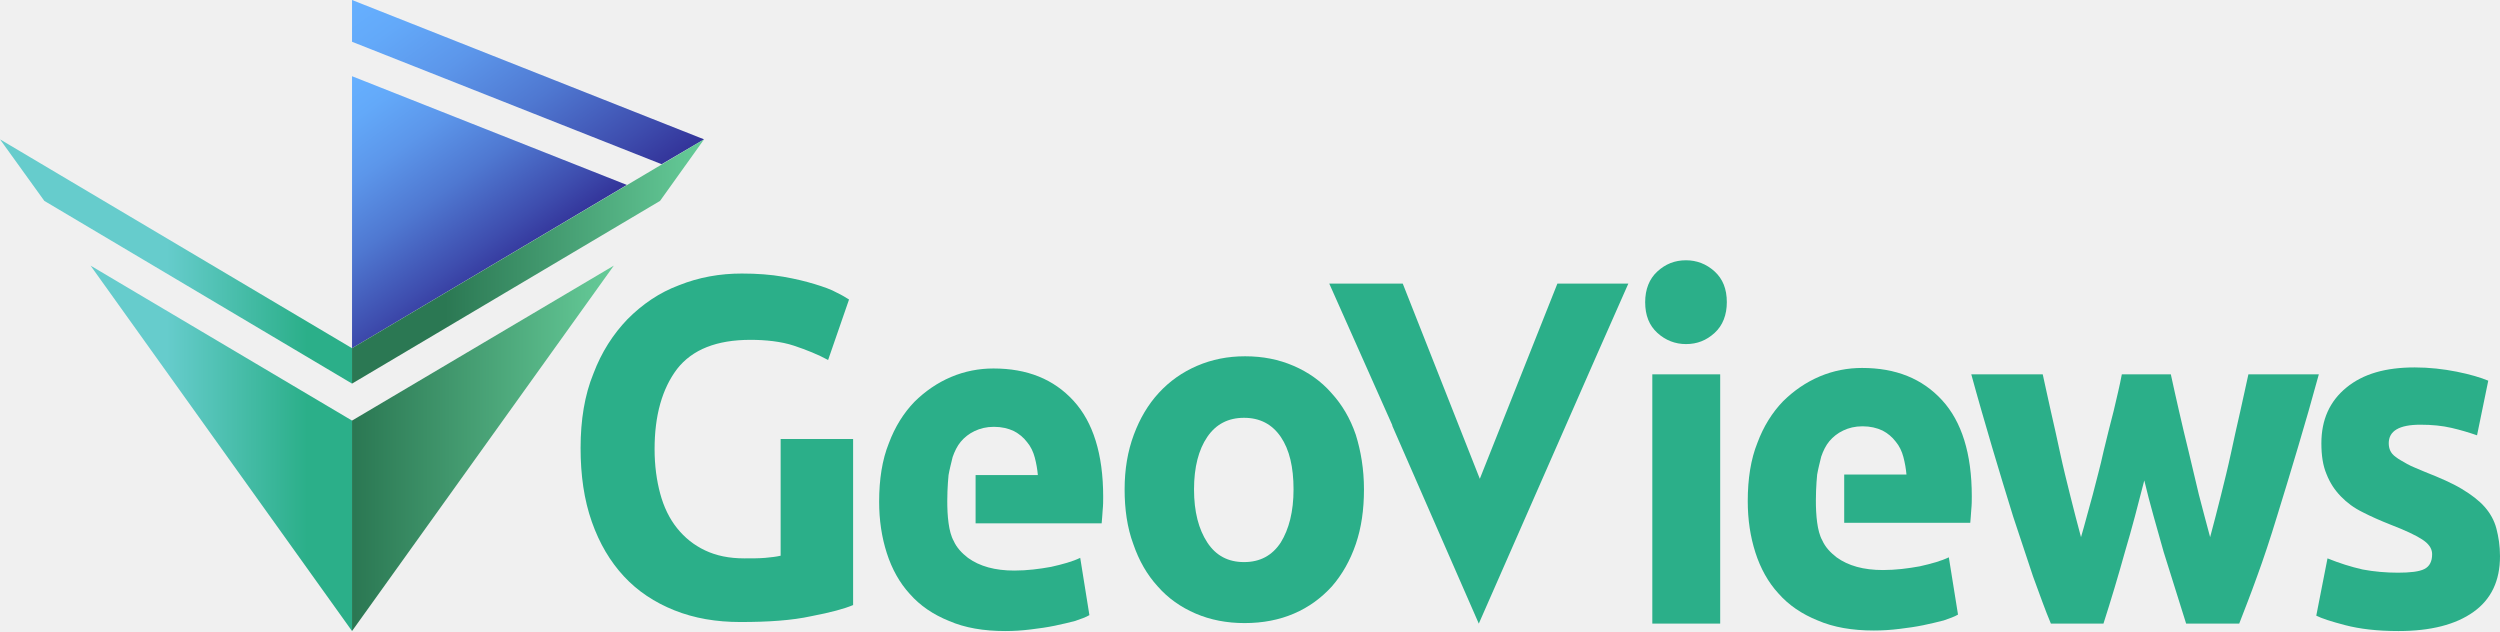
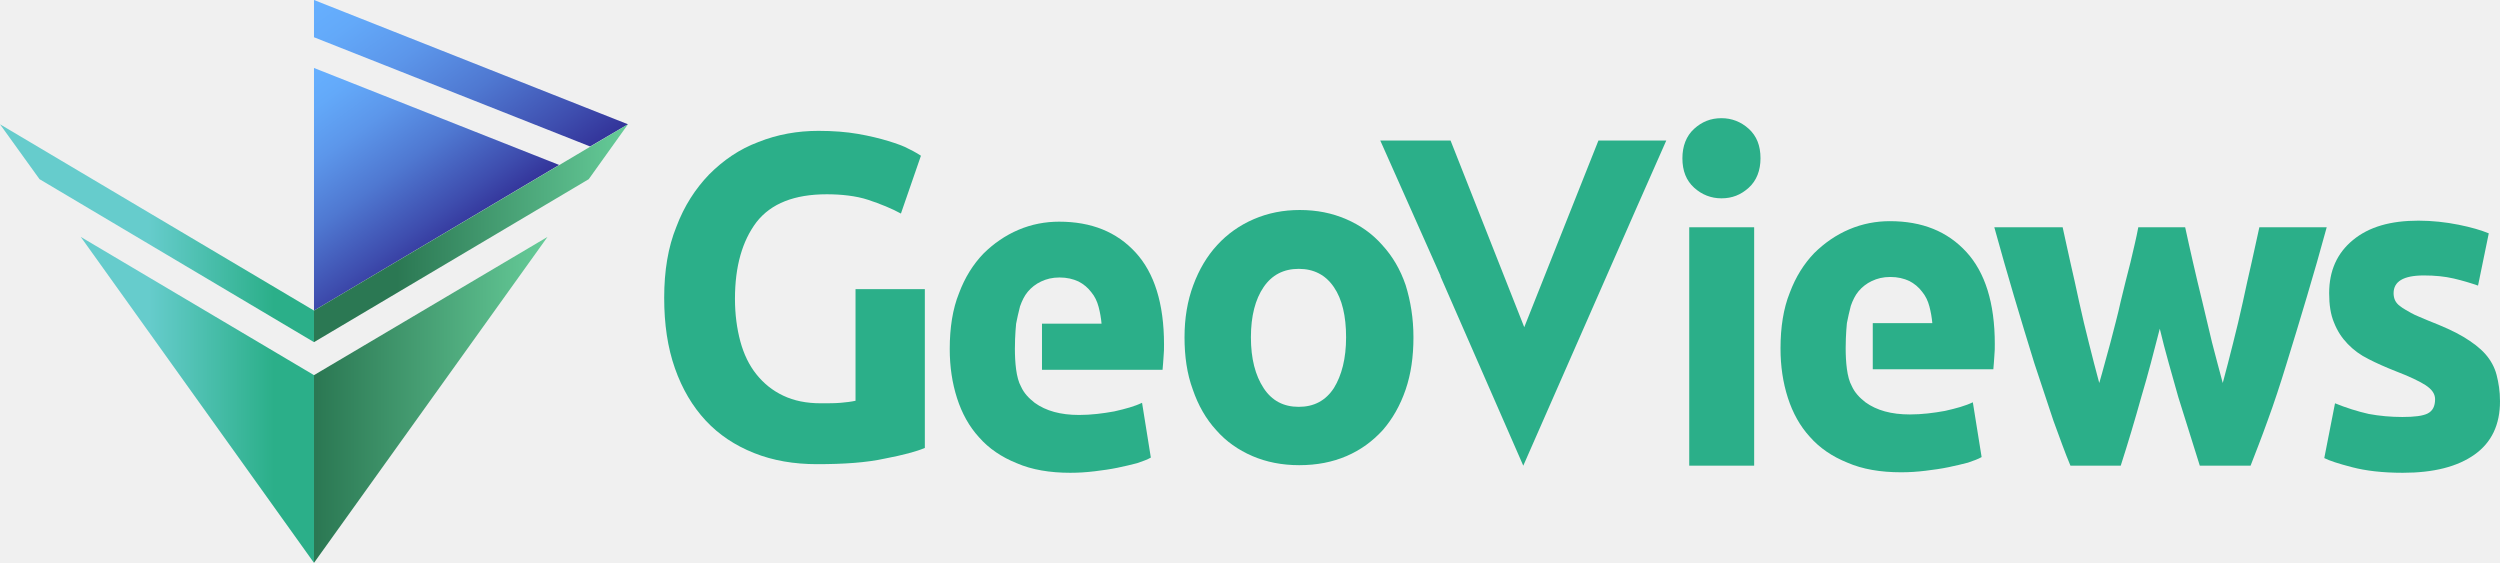
- <svg xmlns="http://www.w3.org/2000/svg" height="100" width="396.173" xml:space="preserve" viewBox="0 0 396.173 100" y="0px" x="0px" id="Layer_2" version="1.1">
+ <svg xmlns="http://www.w3.org/2000/svg" height="100" width="444.171" xml:space="preserve" viewBox="0 0 444.171 100" y="0px" x="0px" id="Layer_2" version="1.1">
  <defs id="defs2376" />
  <style id="style2279" type="text/css">
	.st0{fill:url(#SVGID_1_);}
	.st1{fill:url(#SVGID_2_);}
	.st2{fill:url(#SVGID_3_);}
	.st3{fill:url(#SVGID_4_);}
	.st4{fill:url(#SVGID_5_);}
	.st5{fill:url(#SVGID_6_);}
	.st6{fill:#2BAF89;}
	.st7{fill:url(#SVGID_7_);}
	.st8{opacity:0.2;fill:url(#SVGID_8_);enable-background:new    ;}
	.st9{fill:url(#SVGID_9_);}
	.st10{opacity:0.2;fill:url(#SVGID_10_);enable-background:new    ;}
	.st11{fill:url(#SVGID_11_);}
	.st12{fill:url(#SVGID_12_);}
	.st13{fill:url(#SVGID_13_);}
	.st14{fill:url(#SVGID_14_);}
	.st15{fill:#BF202E;}
	.st16{fill:url(#SVGID_15_);}
	.st17{fill:url(#SVGID_16_);}
	.st18{fill:url(#SVGID_17_);}
	.st19{fill:url(#SVGID_18_);}
	.st20{fill:url(#SVGID_19_);}
	.st21{fill:url(#SVGID_20_);}
	.st22{fill:url(#SVGID_21_);}
	.st23{opacity:0.2;fill:url(#SVGID_22_);enable-background:new    ;}
	.st24{fill:url(#SVGID_23_);}
	.st25{opacity:0.2;fill:url(#SVGID_24_);enable-background:new    ;}
	.st26{fill:url(#SVGID_25_);}
	.st27{fill:url(#SVGID_26_);}
	.st28{fill:url(#SVGID_27_);}
	.st29{fill:url(#SVGID_28_);}
	.st30{fill:url(#SVGID_29_);}
	.st31{fill:url(#SVGID_30_);}
	.st32{fill:url(#SVGID_31_);}
	.st33{fill:url(#SVGID_32_);}
	.st34{fill:url(#SVGID_33_);}
	.st35{fill:url(#SVGID_34_);}
	.st36{fill:#333399;}
	.st37{fill:#2B7853;}
	.st38{fill:url(#SVGID_35_);}
	.st39{fill:url(#SVGID_36_);}
	.st40{fill:url(#SVGID_37_);}
	.st41{fill:url(#SVGID_38_);}
	.st42{fill:url(#SVGID_39_);}
	.st43{fill:url(#SVGID_40_);}
	.st44{fill:#FFFFFF;}
	.st45{fill:url(#SVGID_41_);}
	.st46{fill:url(#SVGID_42_);}
	.st47{fill:url(#SVGID_43_);}
	.st48{fill:url(#SVGID_44_);}
	.st49{fill:url(#SVGID_45_);}
	.st50{fill:url(#SVGID_46_);}
	.st51{fill:url(#SVGID_47_);}
	.st52{fill:url(#SVGID_48_);}
	.st53{fill:url(#SVGID_49_);}
	.st54{fill:url(#SVGID_50_);}
	.st55{fill:url(#SVGID_51_);}
	.st56{fill:url(#SVGID_52_);}
	.st57{fill:url(#SVGID_53_);}
	.st58{fill:url(#SVGID_54_);}
	.st59{fill:url(#SVGID_55_);}
	.st60{fill:url(#SVGID_56_);}
	.st61{fill:url(#SVGID_57_);}
	.st62{fill:url(#SVGID_58_);}
	.st63{fill:url(#SVGID_59_);}
	.st64{fill:url(#SVGID_60_);}
	.st65{fill:url(#SVGID_61_);}
	.st66{fill:url(#SVGID_62_);}
	.st67{fill:url(#SVGID_63_);}
	.st68{fill:url(#SVGID_64_);}
	.st69{fill:url(#SVGID_65_);}
	.st70{fill:url(#SVGID_66_);}
	.st71{fill:url(#SVGID_67_);}
	.st72{fill:url(#SVGID_68_);}
	.st73{fill:url(#SVGID_69_);}
	.st74{fill:url(#SVGID_70_);}
	.st75{fill:url(#SVGID_71_);}
	.st76{fill:url(#SVGID_72_);}
	.st77{fill:url(#SVGID_73_);}
	.st78{fill:url(#SVGID_74_);}
	.st79{fill:url(#SVGID_75_);}
	.st80{fill:url(#SVGID_76_);}
	.st81{fill:url(#SVGID_77_);}
	.st82{fill:url(#SVGID_78_);}
	.st83{fill:url(#SVGID_79_);}
	.st84{fill:url(#SVGID_80_);}
	.st85{fill:url(#SVGID_81_);}
	.st86{fill:url(#SVGID_82_);}
</style>
-   <g transform="translate(-124.9,-46.8)" id="g2447">
-     <g id="g2343" transform="matrix(0.5053057,0,0,0.5053057,61.78732,23.15169)">
+   <g id="g3429">
+     <g style="opacity:1;stop-opacity:1" id="g2343" transform="matrix(0.5053057,0,0,0.5053057,-63.11268,-23.64831)">
      <g id="g2311">
        <linearGradient id="SVGID_1_" gradientUnits="userSpaceOnUse" x1="257.931" y1="30.356" x2="316.853" y2="111.456">
          <stop offset="0" style="stop-color:#66B0FF" id="stop2281" />
          <stop offset="0.143" style="stop-color:#63A9F9" id="stop2283" />
          <stop offset="0.348" style="stop-color:#5C96EA" id="stop2285" />
          <stop offset="0.589" style="stop-color:#4F78D1" id="stop2287" />
          <stop offset="0.856" style="stop-color:#3E4DAE" id="stop2289" />
          <stop offset="1" style="stop-color:#333399" id="stop2291" />
        </linearGradient>
        <polygon class="st0" points="345.7,90.5 235.3,46.8 235.3,59.9 332.4,98.3 " id="polygon2294" style="fill:url(#SVGID_1_)" />
        <linearGradient id="SVGID_2_" gradientUnits="userSpaceOnUse" x1="235.127" y1="70.824" x2="281.124" y2="134.133">
          <stop offset="0" style="stop-color:#66B0FF" id="stop2296" />
          <stop offset="0.143" style="stop-color:#63A9F9" id="stop2298" />
          <stop offset="0.348" style="stop-color:#5C96EA" id="stop2300" />
          <stop offset="0.589" style="stop-color:#4F78D1" id="stop2302" />
          <stop offset="0.856" style="stop-color:#3E4DAE" id="stop2304" />
          <stop offset="1" style="stop-color:#333399" id="stop2306" />
        </linearGradient>
-         <polygon class="st1" points="321.5,104.8 235.3,70.7 235.3,156 " id="polygon2309" style="fill:url(#SVGID_2_)" />
+         <polygon class="st1" points="235.3,70.7 235.3,156 321.5,104.8 " id="polygon2309" style="fill:url(#SVGID_2_)" />
      </g>
      <g id="g2341">
        <linearGradient id="SVGID_3_" gradientUnits="userSpaceOnUse" x1="235.307" y1="184.332" x2="124.945" y2="184.332" gradientTransform="matrix(1,0,0,-1,0,371.7252)">
          <stop offset="0.128" style="stop-color:#2BAF89" id="stop2313" />
          <stop offset="0.527" style="stop-color:#66CCCC" id="stop2315" />
        </linearGradient>
-         <polygon class="st2" points="235.3,178.7 153.3,130.1 235.3,244.7 " id="polygon2318" style="fill:url(#SVGID_3_)" />
+         <polygon class="st2" points="153.3,130.1 235.3,244.7 235.3,178.7 " id="polygon2318" style="fill:url(#SVGID_3_)" />
        <linearGradient id="SVGID_4_" gradientUnits="userSpaceOnUse" x1="235.307" y1="242.932" x2="124.907" y2="242.932" gradientTransform="matrix(1,0,0,-1,0,371.7252)">
          <stop offset="0.128" style="stop-color:#2BAF89" id="stop2320" />
          <stop offset="0.527" style="stop-color:#66CCCC" id="stop2322" />
        </linearGradient>
        <polygon class="st3" points="235.3,156 124.9,90.5 138.8,109.8 235.3,167.1 " id="polygon2325" style="fill:url(#SVGID_4_)" />
        <linearGradient id="SVGID_5_" gradientUnits="userSpaceOnUse" x1="235.307" y1="242.932" x2="345.707" y2="242.932" gradientTransform="matrix(1,0,0,-1,0,371.7252)">
          <stop offset="0.264" style="stop-color:#2B7853" id="stop2327" />
          <stop offset="1" style="stop-color:#66CC99" id="stop2329" />
        </linearGradient>
        <polygon class="st4" points="235.3,167.1 331.9,109.8 345.7,90.5 235.3,156 " id="polygon2332" style="fill:url(#SVGID_5_)" />
        <linearGradient id="SVGID_6_" gradientUnits="userSpaceOnUse" x1="207.015" y1="184.332" x2="317.404" y2="184.332" gradientTransform="matrix(1,0,0,-1,0,371.7252)">
          <stop offset="0.264" style="stop-color:#2B7853" id="stop2334" />
          <stop offset="1" style="stop-color:#66CC99" id="stop2336" />
        </linearGradient>
-         <polygon class="st5" points="317.4,130.1 235.3,178.7 235.3,244.7 " id="polygon2339" style="fill:url(#SVGID_6_)" />
+         <polygon class="st5" points="235.3,178.7 235.3,244.7 317.4,130.1 " id="polygon2339" style="fill:url(#SVGID_6_)" />
      </g>
    </g>
-     <g id="g2371" transform="matrix(0.8087414,0,0,0.8405463,178.5709,-145.9623)">
+     <g style="opacity:1;stop-opacity:1" id="g2371" transform="matrix(0.8672316,0,0,0.9013367,76.89843,-229.9356)">
      <g id="g2357">
        <path class="st6" d="m 272,286.3 c 0,2.4 -0.8,4.4 -2.4,5.8 -1.6,1.4 -3.4,2.1 -5.6,2.1 -2.1,0 -4,-0.7 -5.6,-2.1 -1.6,-1.4 -2.4,-3.3 -2.4,-5.8 0,-2.4 0.8,-4.4 2.4,-5.8 1.6,-1.4 3.4,-2.1 5.6,-2.1 2.1,0 4,0.7 5.6,2.1 1.6,1.4 2.4,3.3 2.4,5.8 z m -1.3,60.6 h -13.3 v -47 h 13.3 z" id="path2345" />
        <path class="st6" d="m 353.8,319.9 c -1.2,4.5 -2.4,9 -3.8,13.5 -1.3,4.5 -2.7,9 -4.2,13.5 h -10.3 c -1.1,-2.5 -2.2,-5.5 -3.5,-8.9 -1.2,-3.5 -2.5,-7.2 -3.9,-11.3 -1.3,-4.1 -2.7,-8.4 -4.1,-13 -1.4,-4.6 -2.8,-9.2 -4.1,-13.8 h 14 c 0.5,2.1 1,4.5 1.6,7 0.6,2.5 1.2,5.1 1.8,7.8 0.6,2.7 1.3,5.4 2,8.1 0.7,2.7 1.4,5.3 2.1,7.8 0.8,-2.6 1.5,-5.3 2.3,-8 0.7,-2.7 1.5,-5.4 2.1,-8.1 0.7,-2.7 1.3,-5.2 2,-7.7 0.6,-2.5 1.2,-4.8 1.6,-6.9 h 9.6 c 0.5,2.1 1,4.5 1.6,6.9 0.6,2.5 1.2,5 1.9,7.7 0.7,2.7 1.3,5.4 2,8.1 0.7,2.7 1.5,5.4 2.2,8 0.7,-2.5 1.4,-5.1 2.1,-7.8 0.7,-2.7 1.4,-5.4 2,-8.1 0.6,-2.7 1.2,-5.3 1.8,-7.8 0.6,-2.5 1.1,-4.9 1.6,-7 H 388 c -1.3,4.6 -2.7,9.3 -4.1,13.8 -1.4,4.6 -2.8,8.9 -4.1,13 -1.3,4.1 -2.6,7.9 -3.9,11.3 -1.3,3.5 -2.5,6.4 -3.5,8.9 H 362 c -1.5,-4.5 -2.9,-9 -4.4,-13.5 -1.3,-4.5 -2.7,-9 -3.8,-13.5 z" id="path2347" />
        <path class="st6" d="m 403.5,337.3 c 2.4,0 4.2,-0.2 5.2,-0.7 1,-0.5 1.5,-1.4 1.5,-2.8 0,-1.1 -0.7,-2 -2,-2.8 -1.3,-0.8 -3.3,-1.7 -6,-2.7 -2.1,-0.8 -4,-1.6 -5.6,-2.4 -1.7,-0.8 -3.1,-1.8 -4.3,-3 -1.2,-1.2 -2.1,-2.5 -2.8,-4.2 -0.7,-1.6 -1,-3.5 -1,-5.8 0,-4.4 1.6,-7.9 4.9,-10.5 3.3,-2.6 7.7,-3.8 13.4,-3.8 2.8,0 5.6,0.3 8.2,0.8 2.6,0.5 4.7,1.1 6.2,1.7 l -2.2,10.3 c -1.5,-0.5 -3.2,-1 -5,-1.4 -1.8,-0.4 -3.8,-0.6 -6.1,-0.6 -4.2,0 -6.2,1.2 -6.2,3.5 0,0.5 0.1,1 0.3,1.4 0.2,0.4 0.5,0.8 1.1,1.2 0.5,0.4 1.3,0.8 2.2,1.3 0.9,0.5 2.1,0.9 3.5,1.5 2.9,1.1 5.3,2.1 7.2,3.2 1.9,1.1 3.4,2.2 4.5,3.4 1.1,1.2 1.9,2.6 2.3,4.1 0.4,1.5 0.7,3.2 0.7,5.2 0,4.6 -1.7,8.1 -5.2,10.5 -3.5,2.4 -8.4,3.6 -14.7,3.6 -4.2,0 -7.6,-0.4 -10.4,-1.1 -2.8,-0.7 -4.7,-1.3 -5.7,-1.8 l 2.2,-10.8 c 2.3,0.9 4.6,1.6 6.9,2.1 2.2,0.4 4.6,0.6 6.9,0.6 z" id="path2349" />
-         <polygon class="st6" points="246.5,296.3 246.5,296.3 252.7,282.8 238.8,282.8 223.6,319.6 208.5,282.8 194.1,282.8 206.5,309.6 206.4,309.5 223.4,346.9 " id="polygon2351" />
+         <polygon class="st6" points="246.5,296.3 252.7,282.8 238.8,282.8 223.6,319.6 208.5,282.8 194.1,282.8 206.5,309.6 206.4,309.5 223.4,346.9 " id="polygon2351" />
        <g id="g2355">
          <path class="st6" d="m 314.2,304.8 c -3.9,-4.1 -9.1,-6.1 -15.7,-6.1 -2.8,0 -5.6,0.5 -8.3,1.6 -2.7,1.1 -5.1,2.7 -7.2,4.7 -2.1,2.1 -3.8,4.7 -5,7.8 -1.3,3.1 -1.9,6.8 -1.9,11 0,3.5 0.5,6.7 1.5,9.7 1,3 2.5,5.6 4.5,7.7 2,2.2 4.6,3.9 7.7,5.1 3.1,1.3 6.8,1.9 11,1.9 1.7,0 3.3,-0.1 5,-0.3 1.7,-0.2 3.2,-0.4 4.7,-0.7 1.5,-0.3 2.8,-0.6 4,-0.9 1.2,-0.4 2.1,-0.7 2.8,-1.1 l -1.8,-10.8 c -1.5,0.7 -3.4,1.2 -5.7,1.7 -2.3,0.4 -4.7,0.7 -7.2,0.7 -3.8,0 -6.8,-0.8 -9.1,-2.4 -1.2,-0.9 -2.2,-1.9 -2.8,-3.2 v 0 c -2,-3.4 -1,-12.4 -1,-12.4 0.2,-1.1 0.5,-2.2 0.8,-3.4 0.4,-1.1 0.9,-2.1 1.6,-2.9 0.7,-0.8 1.6,-1.5 2.7,-2 1.1,-0.5 2.3,-0.8 3.8,-0.8 1.5,0 2.8,0.3 3.9,0.8 1,0.5 1.9,1.2 2.6,2.1 0.7,0.8 1.2,1.8 1.5,2.9 0.3,1.1 0.5,2.2 0.6,3.3 H 295 v 9.1 h 24.7 c 0.1,-0.7 0.1,-1.5 0.2,-2.5 0.1,-0.9 0.1,-1.8 0.1,-2.5 0,-8.1 -2,-14.1 -5.8,-18.1 z" id="path2353" />
        </g>
      </g>
      <g id="g2369">
        <g id="g2363">
          <path class="st6" d="m 80.7,293.4 c -6.6,0 -11.4,1.8 -14.4,5.5 -2.9,3.7 -4.4,8.7 -4.4,15.1 0,3.1 0.4,5.9 1.1,8.4 0.7,2.5 1.8,4.7 3.3,6.5 1.5,1.8 3.3,3.2 5.5,4.2 2.2,1 4.7,1.5 7.7,1.5 1.6,0 2.9,0 4.1,-0.1 1.1,-0.1 2.1,-0.2 3,-0.4 v -22 h 14.2 v 31.3 c -1.7,0.7 -4.4,1.4 -8.2,2.1 -3.8,0.8 -8.4,1.1 -13.9,1.1 -4.7,0 -9,-0.7 -12.9,-2.2 -3.9,-1.5 -7.2,-3.6 -9.9,-6.4 -2.7,-2.8 -4.8,-6.2 -6.3,-10.3 -1.5,-4.1 -2.2,-8.7 -2.2,-13.9 0,-5.3 0.8,-10 2.5,-14 1.6,-4.1 3.9,-7.5 6.7,-10.3 2.9,-2.8 6.2,-5 10.1,-6.4 3.9,-1.5 8,-2.2 12.3,-2.2 3,0 5.7,0.2 8.1,0.6 2.4,0.4 4.5,0.9 6.2,1.4 1.7,0.5 3.2,1 4.3,1.6 1.1,0.5 1.9,1 2.4,1.3 l -4.1,11.4 c -1.9,-1 -4.2,-1.9 -6.7,-2.7 -2.5,-0.8 -5.6,-1.1 -8.5,-1.1 z" id="path2359" />
          <path class="st6" d="m 200.9,321.6 c 0,3.8 -0.5,7.2 -1.6,10.3 -1.1,3.1 -2.7,5.8 -4.7,8 -2.1,2.2 -4.5,3.9 -7.4,5.1 -2.9,1.2 -6.1,1.8 -9.7,1.8 -3.5,0 -6.7,-0.6 -9.6,-1.8 -2.9,-1.2 -5.4,-2.9 -7.4,-5.1 -2.1,-2.2 -3.7,-4.9 -4.8,-8 -1.2,-3.1 -1.7,-6.6 -1.7,-10.3 0,-3.8 0.6,-7.2 1.8,-10.3 1.2,-3.1 2.8,-5.7 4.9,-7.9 2.1,-2.2 4.6,-3.9 7.5,-5.1 2.9,-1.2 6,-1.8 9.4,-1.8 3.5,0 6.6,0.6 9.5,1.8 2.9,1.2 5.4,2.9 7.4,5.1 2.1,2.2 3.7,4.8 4.8,7.9 1,3.1 1.6,6.5 1.6,10.3 z m -13.8,0 c 0,-4.2 -0.8,-7.5 -2.5,-9.9 -1.7,-2.4 -4.1,-3.6 -7.2,-3.6 -3.1,0 -5.5,1.2 -7.2,3.6 -1.7,2.4 -2.6,5.7 -2.6,9.9 0,4.2 0.9,7.5 2.6,10 1.7,2.5 4.1,3.7 7.2,3.7 3.1,0 5.5,-1.2 7.2,-3.7 1.6,-2.5 2.5,-5.8 2.5,-10 z" id="path2361" />
        </g>
        <g id="g2367">
          <path class="st6" d="m 144,304.9 c -3.9,-4.1 -9.1,-6.1 -15.7,-6.1 -2.8,0 -5.6,0.5 -8.3,1.6 -2.7,1.1 -5.1,2.7 -7.2,4.7 -2.1,2.1 -3.8,4.7 -5,7.8 -1.3,3.1 -1.9,6.8 -1.9,11 0,3.5 0.5,6.7 1.5,9.7 1,3 2.5,5.6 4.5,7.7 2,2.2 4.6,3.9 7.7,5.1 3.1,1.3 6.8,1.9 11,1.9 1.7,0 3.3,-0.1 5,-0.3 1.7,-0.2 3.2,-0.4 4.7,-0.7 1.5,-0.3 2.8,-0.6 4,-0.9 1.2,-0.4 2.1,-0.7 2.8,-1.1 l -1.8,-10.8 c -1.5,0.7 -3.4,1.2 -5.7,1.7 -2.3,0.4 -4.7,0.7 -7.2,0.7 -3.8,0 -6.8,-0.8 -9.1,-2.4 -1.2,-0.9 -2.2,-1.9 -2.8,-3.2 v 0 c -2,-3.4 -1,-12.4 -1,-12.4 0.2,-1.1 0.5,-2.2 0.8,-3.4 0.4,-1.1 0.9,-2.1 1.6,-2.9 0.7,-0.8 1.6,-1.5 2.7,-2 1.1,-0.5 2.3,-0.8 3.8,-0.8 1.5,0 2.8,0.3 3.9,0.8 1,0.5 1.9,1.2 2.6,2.1 0.7,0.8 1.2,1.8 1.5,2.9 0.3,1.1 0.5,2.2 0.6,3.3 h -12.2 v 9.1 h 24.7 c 0.1,-0.7 0.1,-1.5 0.2,-2.5 0.1,-0.9 0.1,-1.8 0.1,-2.5 0,-8.1 -2,-14.1 -5.8,-18.1 z" id="path2365" />
        </g>
      </g>
    </g>
  </g>
</svg>
